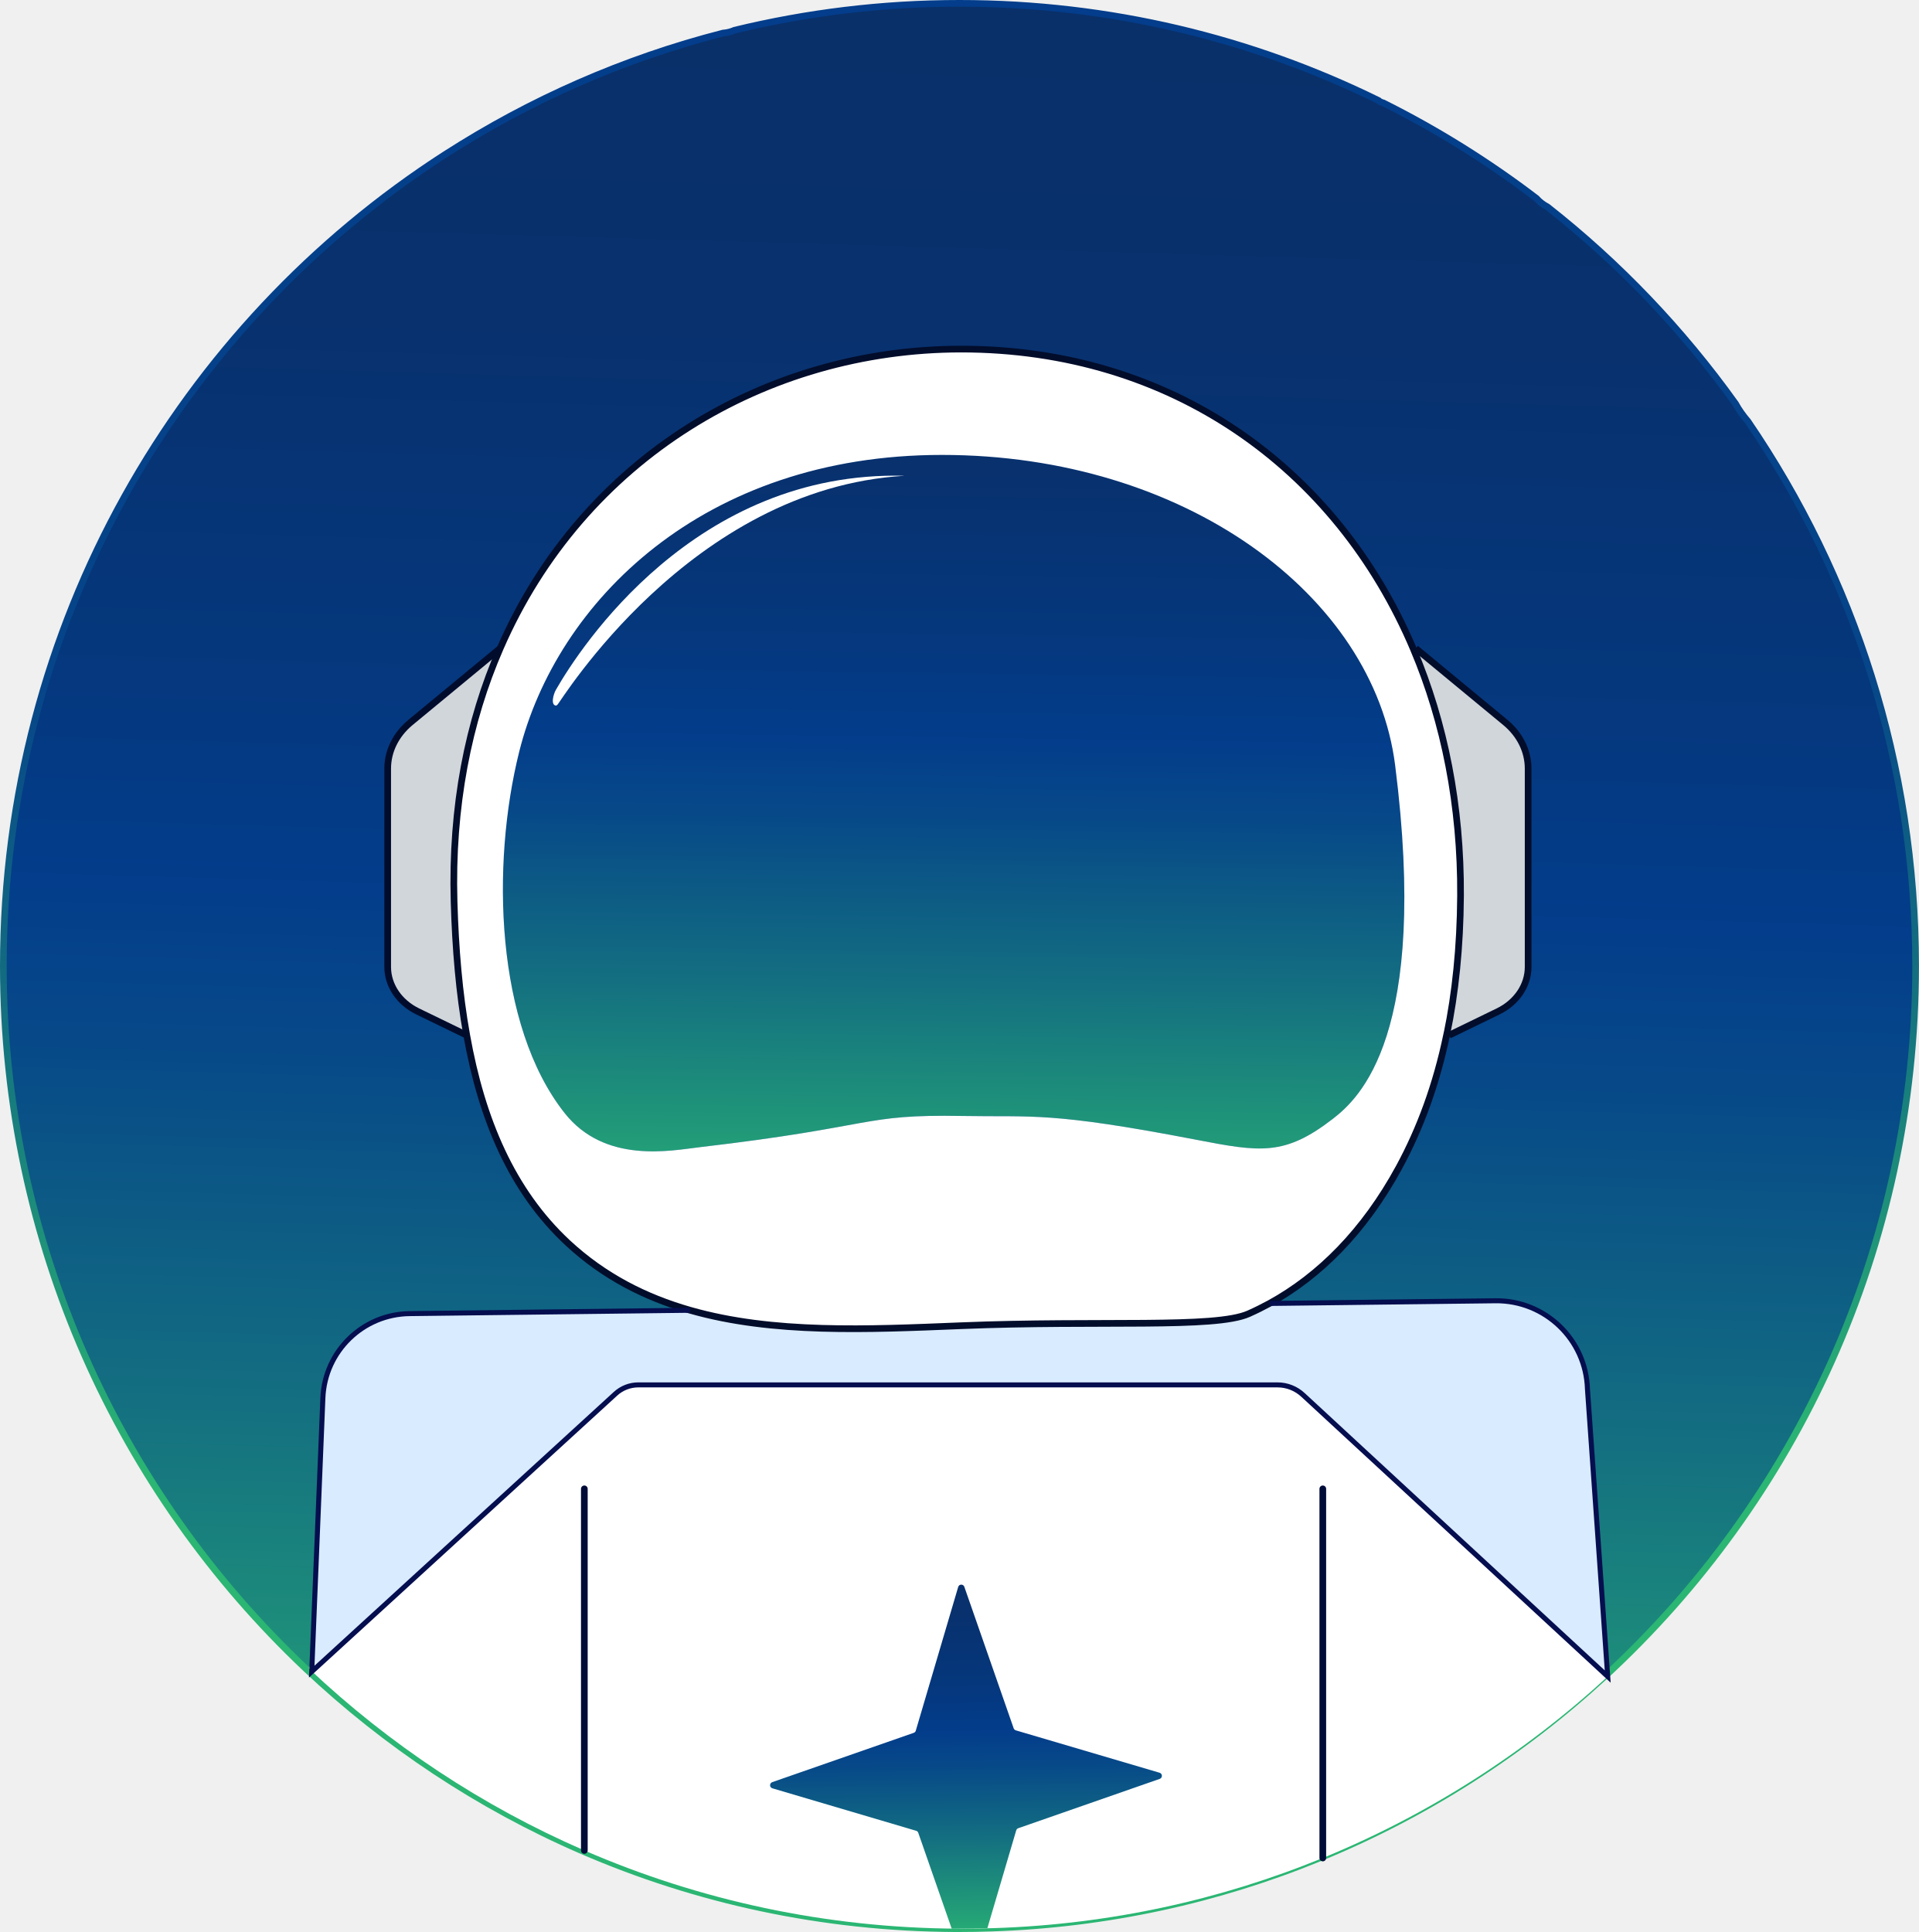
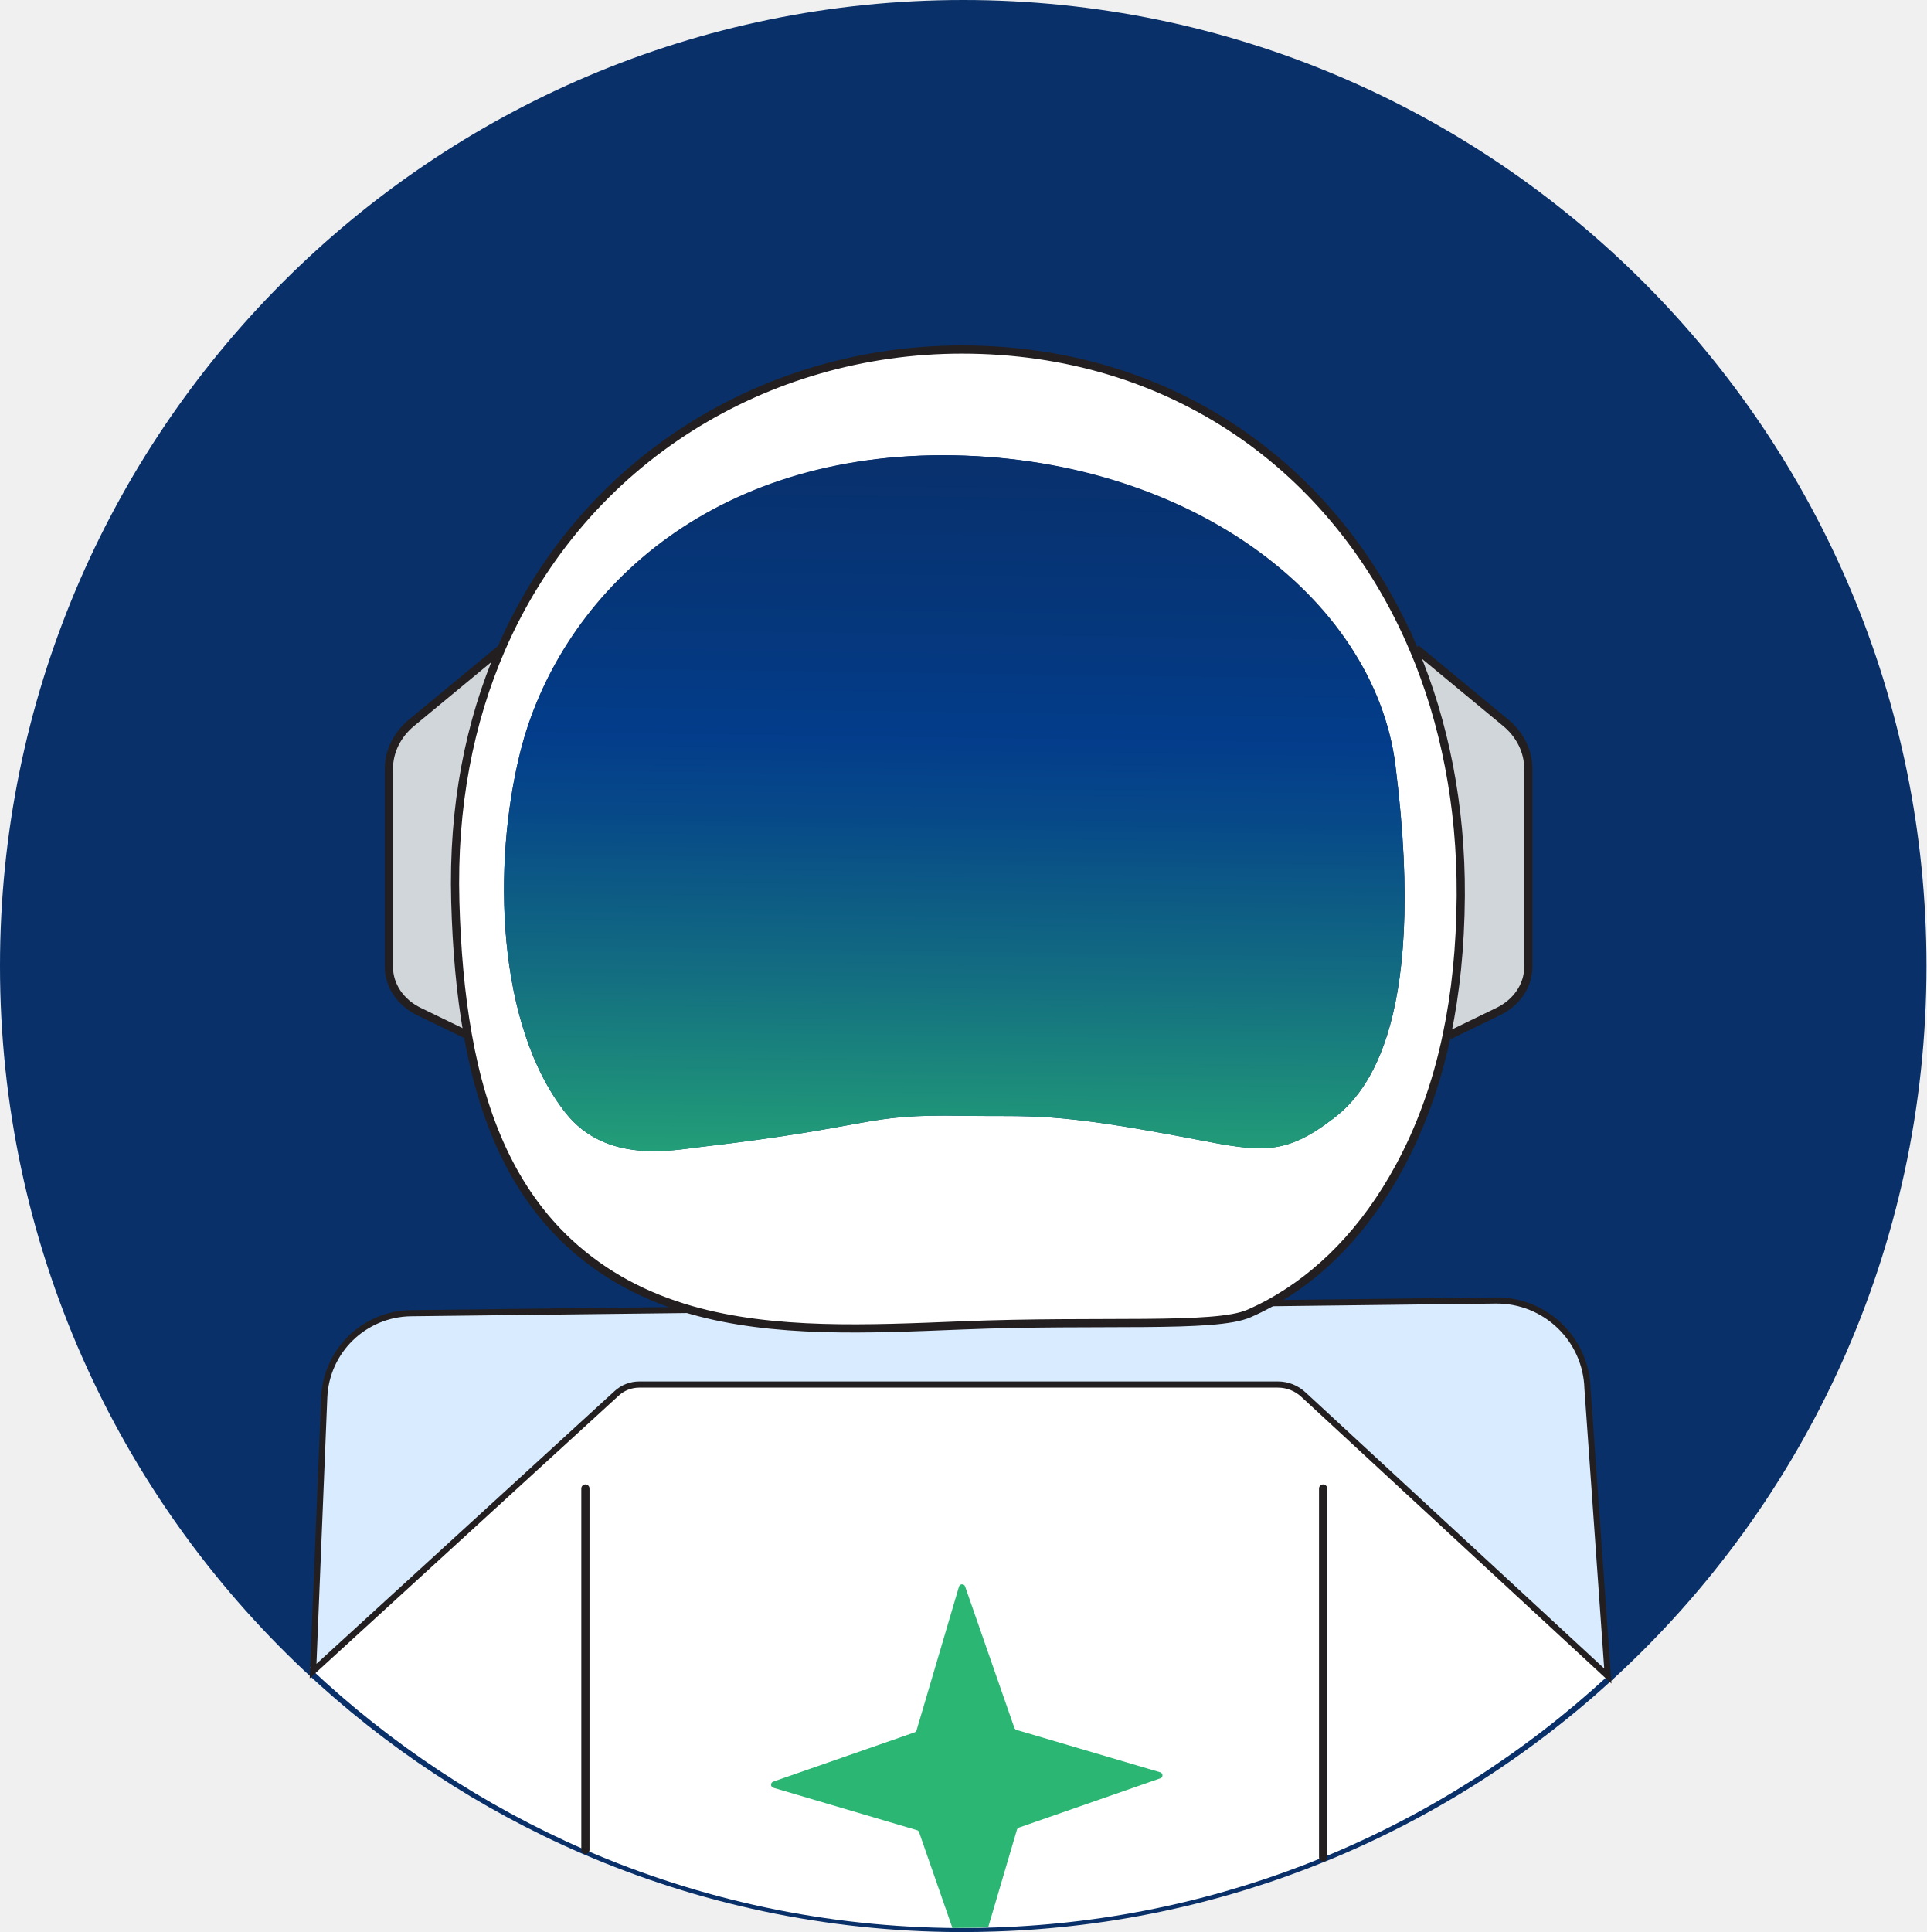
- <svg xmlns="http://www.w3.org/2000/svg" xmlns:xlink="http://www.w3.org/1999/xlink" id="Layer_1" viewBox="0 0 286.99 288.96">
+ <svg xmlns="http://www.w3.org/2000/svg" id="Layer_1" viewBox="0 0 235 235.63">
  <defs>
-     <linearGradient id="logo" x1="139.25" y1="293" x2="147.42" y2="7.14" gradientUnits="userSpaceOnUse">
+     <linearGradient id="linear-gradient" x1="115.84" y1="150.86" x2="117.34" y2="41.01" gradientUnits="userSpaceOnUse">
      <stop offset="0" stop-color="#2bb673" />
      <stop offset=".06" stop-color="#25a676" />
      <stop offset=".29" stop-color="#136d81" />
      <stop offset=".46" stop-color="#074a88" />
      <stop offset=".55" stop-color="#033d8b" />
      <stop offset=".68" stop-color="#05377c" />
      <stop offset=".85" stop-color="#08316e" />
      <stop offset="1" stop-color="#093069" />
    </linearGradient>
-     <linearGradient id="logo-2" x1="145.48" y1="288.94" x2="141.51" y2=".01" gradientUnits="userSpaceOnUse">
-       <stop offset=".24" stop-color="#2bb673" />
-       <stop offset=".43" stop-color="#187e7d" />
-       <stop offset=".65" stop-color="#064589" />
-       <stop offset="1" stop-color="#033d8b" />
-     </linearGradient>
-     <linearGradient id="logo-3" x1="141.91" y1="185.04" x2="143.75" y2="50.22" xlink:href="#logo" />
-     <linearGradient id="logo-4" x1="144.81" y1="291.36" x2="144" y2="232.77" xlink:href="#logo" />
  </defs>
-   <path d="M261.41,63.02c-.71-.83-1.35-1.71-1.86-2.65-7.95-11.1-17.41-21.01-28.11-29.42-.62-.33-1.18-.74-1.67-1.29-7.13-5.44-14.79-10.22-22.87-14.26-.05,0-.08-.01-.09-.01-.14-.06-.28-.12-.42-.18-.06-.04-.12-.08-.18-.14-.03-.02-.04-.03-.05-.04C187.24,5.73,165.97.5,143.49.5c-11.59,0-22.85,1.4-33.63,4.02-.54.24-1.12.38-1.73.43-14.9,3.82-28.85,9.99-41.47,18.1,0,0-.01,0-.02.01C26.87,48.63.5,93.45.5,144.48c0,41.44,17.39,78.8,45.22,105.07,11.99,11.31,25.91,20.57,41.21,27.21,17.17,7.45,36.08,11.61,55.94,11.7h.62c1.58,0,3.15-.03,4.72-.08,17.34-.56,33.91-4.24,49.16-10.49,15.82-6.48,30.22-15.73,42.61-27.14,28.58-26.33,46.51-64.19,46.51-106.27,0-30.24-9.26-58.29-25.08-81.46Z" fill="url(#logo)" stroke="url(#logo-2)" stroke-miterlimit="10" />
-   <path d="M240.44,250.75c-12.39,11.41-26.79,20.66-42.61,27.14-15.25,6.25-31.82,9.93-49.16,10.49-1.57.05-3.14.08-4.72.08h-.62c-19.86-.09-38.77-4.25-55.94-11.7-15.26-6.62-29.15-15.85-41.11-27.12-.06-.05-.08-.14-.05-.21l8.79-21.97,37.57-25.53,3.32-2.25-1.11-.95,107.77.95,21.78,18.67,8.67,23.78,7.42,8.62Z" fill="#fff" />
-   <line x1="87.39" y1="276.76" x2="87.39" y2="222.68" fill="none" stroke="#000b38" stroke-linecap="round" stroke-miterlimit="10" />
-   <line x1="197.83" y1="277.89" x2="197.83" y2="222.68" fill="none" stroke="#000b38" stroke-linecap="round" stroke-miterlimit="10" />
+   <path d="M235,117.82c0,34.43-14.73,65.41-38.22,86.96-10.18,9.34-22.01,16.91-35.01,22.21-12.53,5.11-26.15,8.13-40.4,8.58-1.29.04-2.58.07-3.88.07h-.51c-16.32-.07-31.86-3.48-45.97-9.57-12.57-5.43-24.01-13.01-33.86-22.27C14.29,182.3,0,151.73,0,117.82,0,52.75,52.61,0,117.5,0s117.5,52.75,117.5,117.82Z" fill="#093069" />
+   <path d="M196.12,204.41c-10.1,9.3-21.83,16.84-34.72,22.12-12.43,5.09-25.93,8.09-40.06,8.55-1.28.04-2.56.07-3.85.07h-.51c-16.18-.07-31.59-3.46-45.58-9.53-12.43-5.4-23.75-12.92-33.5-22.1-.05-.04-.06-.11-.04-.17l7.16-17.9,30.61-20.8,2.71-1.83-.9-.77,87.82.77,17.75,15.21,7.06,19.38,6.05,7.02Z" fill="#fff" />
+   <line x1="71.41" y1="225.61" x2="71.41" y2="181.54" fill="none" stroke="#231f20" stroke-linecap="round" stroke-miterlimit="10" />
+   <line x1="161.4" y1="226.53" x2="161.4" y2="181.54" fill="none" stroke="#231f20" stroke-linecap="round" stroke-miterlimit="10" />
  <g>
    <g>
-       <path d="M237.41,207.75l3.03,43-45.54-42.09c-1.04-.98-2.41-1.53-3.84-1.53h-95.6c-1.26,0-2.47.47-3.4,1.32l-45.44,41.57,1.67-40.95c.29-6.98,5.99-12.52,12.98-12.6l41.95-.5c12.39,3.54,26.49,2.88,40.54,2.31,20.7-.84,37.91.45,42.96-1.78,1.06-.47,2.11-.99,3.14-1.55l33.8-.4c7.42-.08,13.53,5.79,13.75,13.2Z" fill="#d9ebff" />
-       <path d="M228.54,114.95v29.67c0,2.76-1.72,5.31-4.5,6.66l-7.31,3.55-.36-.08c1.29-6.19,2.01-13.07,2.06-20.77.08-13.48-2.41-25.94-7.03-36.86l.33-.14,13.41,11.08c2.17,1.8,3.4,4.28,3.4,6.89Z" fill="#d1d6db" />
-       <path d="M143.96,166.91c-15.31-.27-12.57,1.55-39.31,4.67-4.23.49-14.16,2.57-20.22-5.12-10.35-13.11-11-37.14-6.78-54.03,5.59-22.37,27.44-44.39,63.22-44.39s64.56,20.98,67.78,46.42c5.11,40.37-5.36,49.82-9.33,52.89-7.22,5.58-10.86,4.96-20.45,3.11-21.92-4.22-24.35-3.36-34.91-3.55Z" fill="url(#logo-3)" />
-       <path d="M74.8,96.98c12.39-28.5,39.82-44.77,68.96-44.77,31.3,0,56.11,17.66,67.64,44.91,4.62,10.92,7.11,23.38,7.03,36.86-.05,7.7-.77,14.58-2.06,20.77h-.01c-1.58,7.58-4.02,14.12-7.12,19.83-5.2,9.57-11.92,16.28-19.38,20.37-1.03.56-2.08,1.08-3.14,1.55-5.05,2.23-22.26.94-42.96,1.78-14.05.57-28.15,1.23-40.54-2.31-6.69-1.91-12.88-5.04-18.3-10.07-8.38-7.79-12.88-18.51-15.12-31.07-1.13-6.25-1.69-12.95-1.89-19.96-.41-14.27,2.13-26.98,6.89-37.89ZM140.87,68.04c-35.78,0-57.63,22.02-63.22,44.39-4.22,16.89-3.57,40.92,6.78,54.03,6.06,7.69,15.99,5.61,20.22,5.12,26.74-3.12,24-4.94,39.31-4.67,10.56.19,12.99-.67,34.91,3.55,9.59,1.85,13.23,2.47,20.45-3.11,3.97-3.07,14.44-12.52,9.33-52.89-3.22-25.44-31.45-46.42-67.78-46.42Z" fill="#fff" />
-       <path d="M57.98,144.62v-29.67c0-2.61,1.23-5.09,3.4-6.89l13.41-11.08h.01c-4.76,10.91-7.3,23.62-6.89,37.89.2,7.01.76,13.71,1.89,19.96h-.01l-7.31-3.55c-2.78-1.35-4.5-3.9-4.5-6.66Z" fill="#d1d6db" />
+       <path d="M193.65,169.36l2.48,35.05-37.11-34.3c-.85-.8-1.96-1.25-3.13-1.25h-77.9c-1.03,0-2.01.38-2.77,1.08l-37.03,33.87,1.36-33.37c.24-5.7,4.88-10.2,10.58-10.28l34.18-.4c10.1,2.88,21.59,2.34,33.03,1.88,16.86-.68,30.89.37,35.01-1.45.86-.38,1.72-.81,2.56-1.26l27.54-.33c6.04-.07,11.03,4.71,11.2,10.75Z" fill="#d9ebff" />
+       <path d="M186.43,93.74v24.18c0,2.26-1.4,4.34-3.67,5.44l-5.96,2.89-.3-.07c1.06-5.04,1.65-10.66,1.69-16.92.07-10.98-1.96-21.14-5.73-30.04l.27-.12,10.93,9.04c1.77,1.46,2.77,3.49,2.77,5.61Z" fill="#d1d6db" />
+       <path d="M172.46,79.22c3.76,8.9,5.79,19.05,5.73,30.04-.04,6.27-.63,11.88-1.69,16.92-1.29,6.18-3.28,11.5-5.8,16.15-4.24,7.81-9.71,13.27-15.79,16.61-.84.46-1.69.88-2.56,1.26-4.12,1.82-18.15.77-35.01,1.45-11.45.46-22.94,1-33.03-1.88-5.45-1.56-10.5-4.12-14.92-8.21-6.82-6.34-10.5-15.08-12.32-25.31-.91-5.08-1.37-10.54-1.53-16.26-.33-11.64,1.74-21.99,5.61-30.88,10.1-23.22,32.45-36.48,56.19-36.48,25.51,0,45.72,14.4,55.12,36.6ZM162.61,136.45c3.24-2.5,11.77-10.2,7.61-43.1-2.62-20.74-25.64-37.83-55.23-37.83s-46.96,17.94-51.52,36.17c-3.45,13.76-2.91,33.34,5.52,44.03,4.94,6.26,13.03,4.56,16.48,4.16,21.79-2.53,19.56-4.03,32.02-3.8,8.61.15,10.59-.55,28.45,2.89,7.81,1.51,10.78,2,16.66-2.53Z" fill="#fff" />
+       <path d="M170.22,93.35c4.16,32.9-4.37,40.6-7.61,43.1-5.88,4.54-8.84,4.04-16.66,2.53-17.87-3.44-19.84-2.75-28.45-2.89-12.47-.23-10.23,1.26-32.02,3.8-3.45.4-11.54,2.09-16.48-4.16-8.43-10.68-8.97-30.26-5.52-44.03,4.56-18.24,22.36-36.17,51.52-36.17s52.61,17.09,55.23,37.83Z" fill="url(#linear-gradient)" />
+       <path d="M61.14,79.1h0c-3.88,8.89-5.95,19.25-5.61,30.88.16,5.72.62,11.18,1.53,16.26l-5.96-2.89c-2.27-1.1-3.67-3.18-3.67-5.44v-24.18c0-2.12,1-4.15,2.77-5.61l10.93-9.04Z" fill="#d1d6db" />
    </g>
    <g>
-       <path d="M211.4,97.12c4.62,10.92,7.11,23.38,7.03,36.86-.05,7.7-.77,14.58-2.06,20.77h-.01c-1.58,7.58-4.02,14.12-7.12,19.83-5.2,9.57-11.92,16.28-19.38,20.37-1.03.56-2.08,1.08-3.14,1.55-5.05,2.23-22.26.94-42.96,1.78-14.05.57-28.15,1.23-40.54-2.31-6.69-1.91-12.88-5.04-18.3-10.07-8.38-7.79-12.88-18.51-15.12-31.07-1.13-6.25-1.69-12.95-1.89-19.96-.41-14.27,2.13-26.98,6.89-37.89,12.39-28.5,39.82-44.77,68.96-44.77,31.3,0,56.11,17.66,67.64,44.91Z" fill="none" stroke="#020d2b" stroke-miterlimit="10" />
-       <path d="M74.79,96.98l-13.41,11.08c-2.17,1.8-3.4,4.28-3.4,6.89v29.67c0,2.76,1.72,5.31,4.5,6.66l7.31,3.55" fill="none" stroke="#010c2d" stroke-miterlimit="10" />
-       <path d="M211.73,96.98l13.41,11.08c2.17,1.8,3.4,4.28,3.4,6.89v29.67c0,2.76-1.72,5.31-4.5,6.66l-7.31,3.55" fill="none" stroke="#020d2b" stroke-miterlimit="10" />
-       <path d="M189.86,194.95l33.8-.4c7.42-.08,13.53,5.79,13.75,13.2l3.03,43-45.54-42.09c-1.04-.98-2.41-1.53-3.84-1.53h-95.6c-1.26,0-2.47.47-3.4,1.32l-45.44,41.57,1.67-40.95c.29-6.98,5.99-12.52,12.98-12.6l41.95-.5" fill="none" stroke="#050e4f" stroke-miterlimit="10" stroke-width=".75" />
+       <path d="M172.46,79.22c3.76,8.9,5.79,19.05,5.73,30.04-.04,6.27-.63,11.88-1.69,16.92-1.29,6.18-3.28,11.5-5.8,16.15-4.24,7.81-9.71,13.27-15.79,16.61-.84.46-1.69.88-2.56,1.26-4.12,1.82-18.15.77-35.01,1.45-11.45.46-22.94,1-33.03-1.88-5.45-1.56-10.5-4.12-14.92-8.21-6.82-6.34-10.5-15.08-12.32-25.31-.91-5.08-1.37-10.54-1.53-16.26-.33-11.64,1.74-21.99,5.61-30.88,10.1-23.22,32.45-36.48,56.19-36.48,25.51,0,45.72,14.4,55.12,36.6Z" fill="none" stroke="#231f20" stroke-miterlimit="10" />
+       <path d="M61.14,79.1l-10.93,9.04c-1.77,1.46-2.77,3.49-2.77,5.61v24.18c0,2.26,1.4,4.34,3.67,5.44l5.96,2.89" fill="none" stroke="#231f20" stroke-miterlimit="10" />
+       <path d="M172.73,79.1l10.93,9.04c1.77,1.46,2.77,3.49,2.77,5.61v24.18c0,2.26-1.4,4.34-3.67,5.44l-5.96,2.89" fill="none" stroke="#231f20" stroke-miterlimit="10" />
+       <path d="M154.91,158.94l27.54-.33c6.04-.07,11.03,4.71,11.2,10.75l2.48,35.05-37.11-34.3c-.85-.8-1.96-1.25-3.13-1.25h-77.9c-1.03,0-2.01.38-2.77,1.08l-37.03,33.87,1.36-33.37c.24-5.7,4.88-10.2,10.58-10.28l34.18-.4" fill="none" stroke="#231f20" stroke-miterlimit="10" stroke-width=".75" />
    </g>
  </g>
-   <path d="M173.44,266.06l-21.16,7.38c-.15.06-.26.17-.3.32l-4.31,14.62c-1.57.05-3.14.08-4.72.08h-.62l-5-14.34c-.05-.15-.17-.26-.32-.3l-21.49-6.35c-.46-.13-.47-.76-.03-.92l21.17-7.38c.14-.05.26-.17.3-.32l6.34-21.49c.13-.46.77-.47.92-.03l7.38,21.17c.06.14.17.26.32.3l21.5,6.34c.45.13.47.77.02.92Z" fill="url(#logo-4)" />
-   <path d="M83.38,105.38c-.11.07-.14.15-.19.15-.86,0-.47-1.64-.04-2.38,3.59-6.25,20.76-32.81,52.15-31.99h0c-32.15,1.87-51.58,34.01-51.92,34.23Z" fill="#fff" />
+   <path d="M141.53,216.89l-17.24,6.01c-.12.05-.21.14-.24.26l-3.51,11.91c-1.28.04-2.56.07-3.85.07h-.51l-4.07-11.69c-.04-.12-.14-.21-.26-.24l-17.51-5.17c-.37-.11-.38-.62-.02-.75l17.25-6.01c.11-.04.21-.14.24-.26l5.17-17.51c.11-.37.63-.38.75-.02l6.01,17.25c.05.11.14.21.26.24l17.52,5.17c.37.11.38.63.02.75Z" fill="#2bb673" />
</svg>
